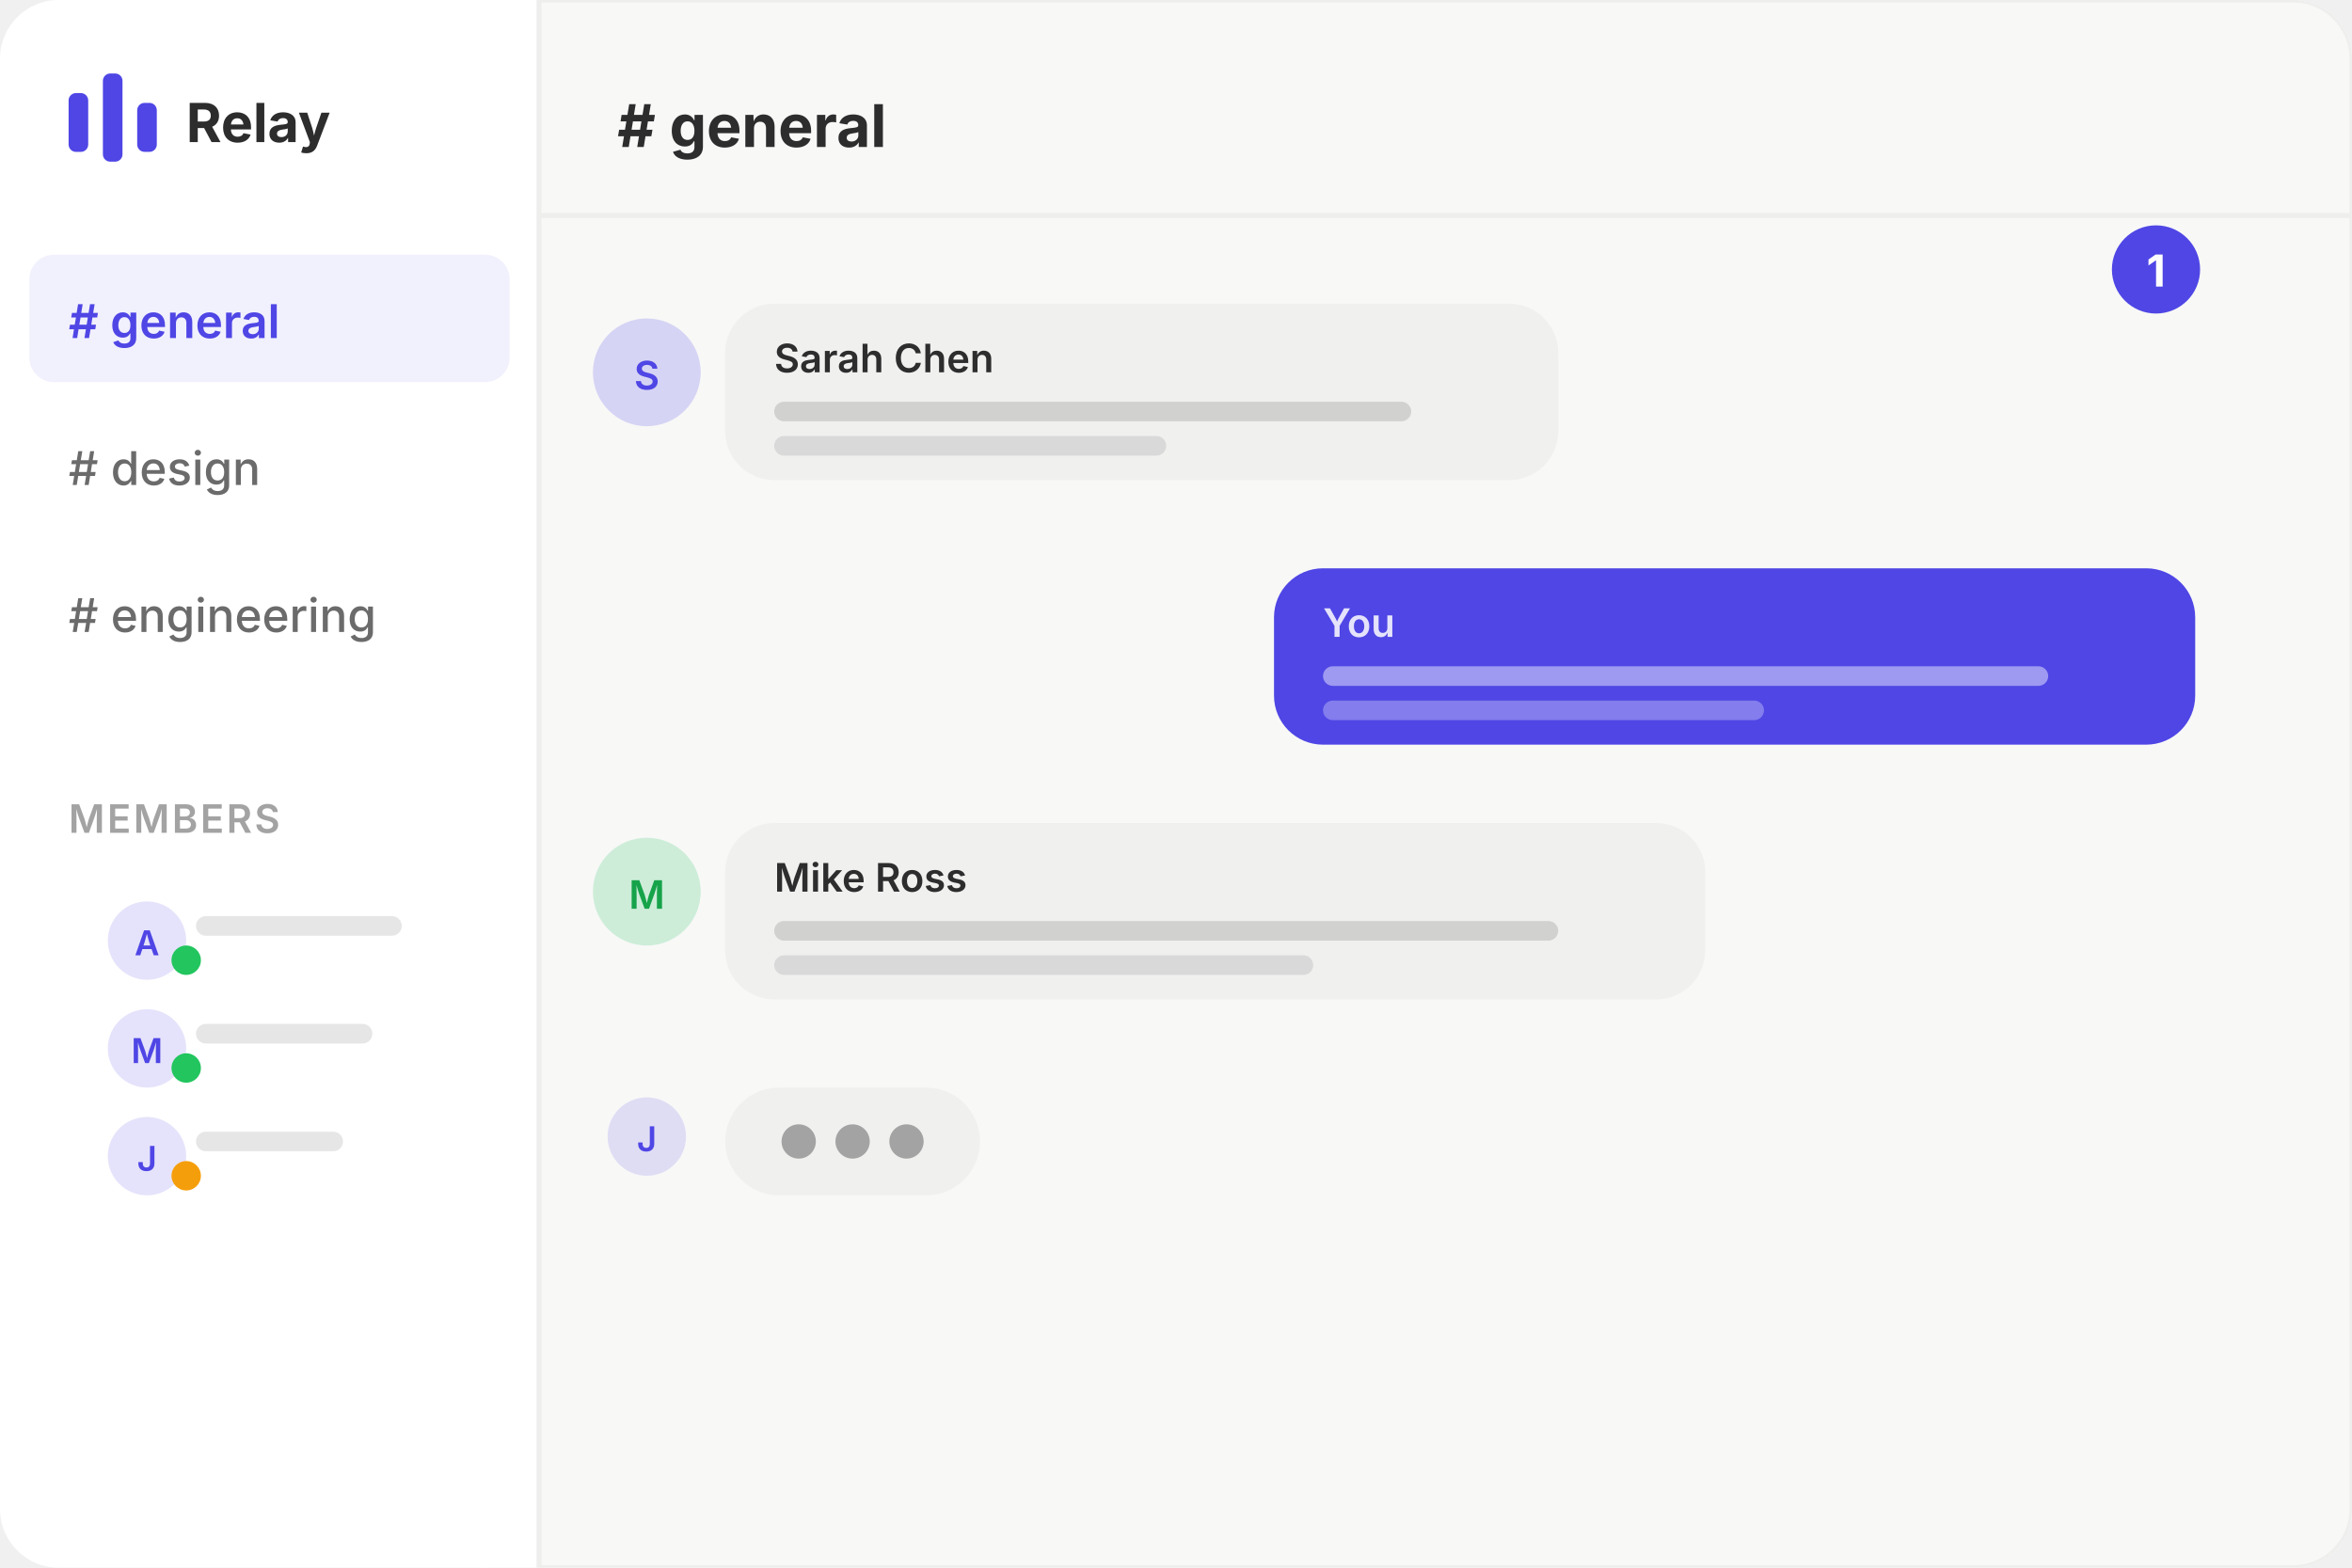
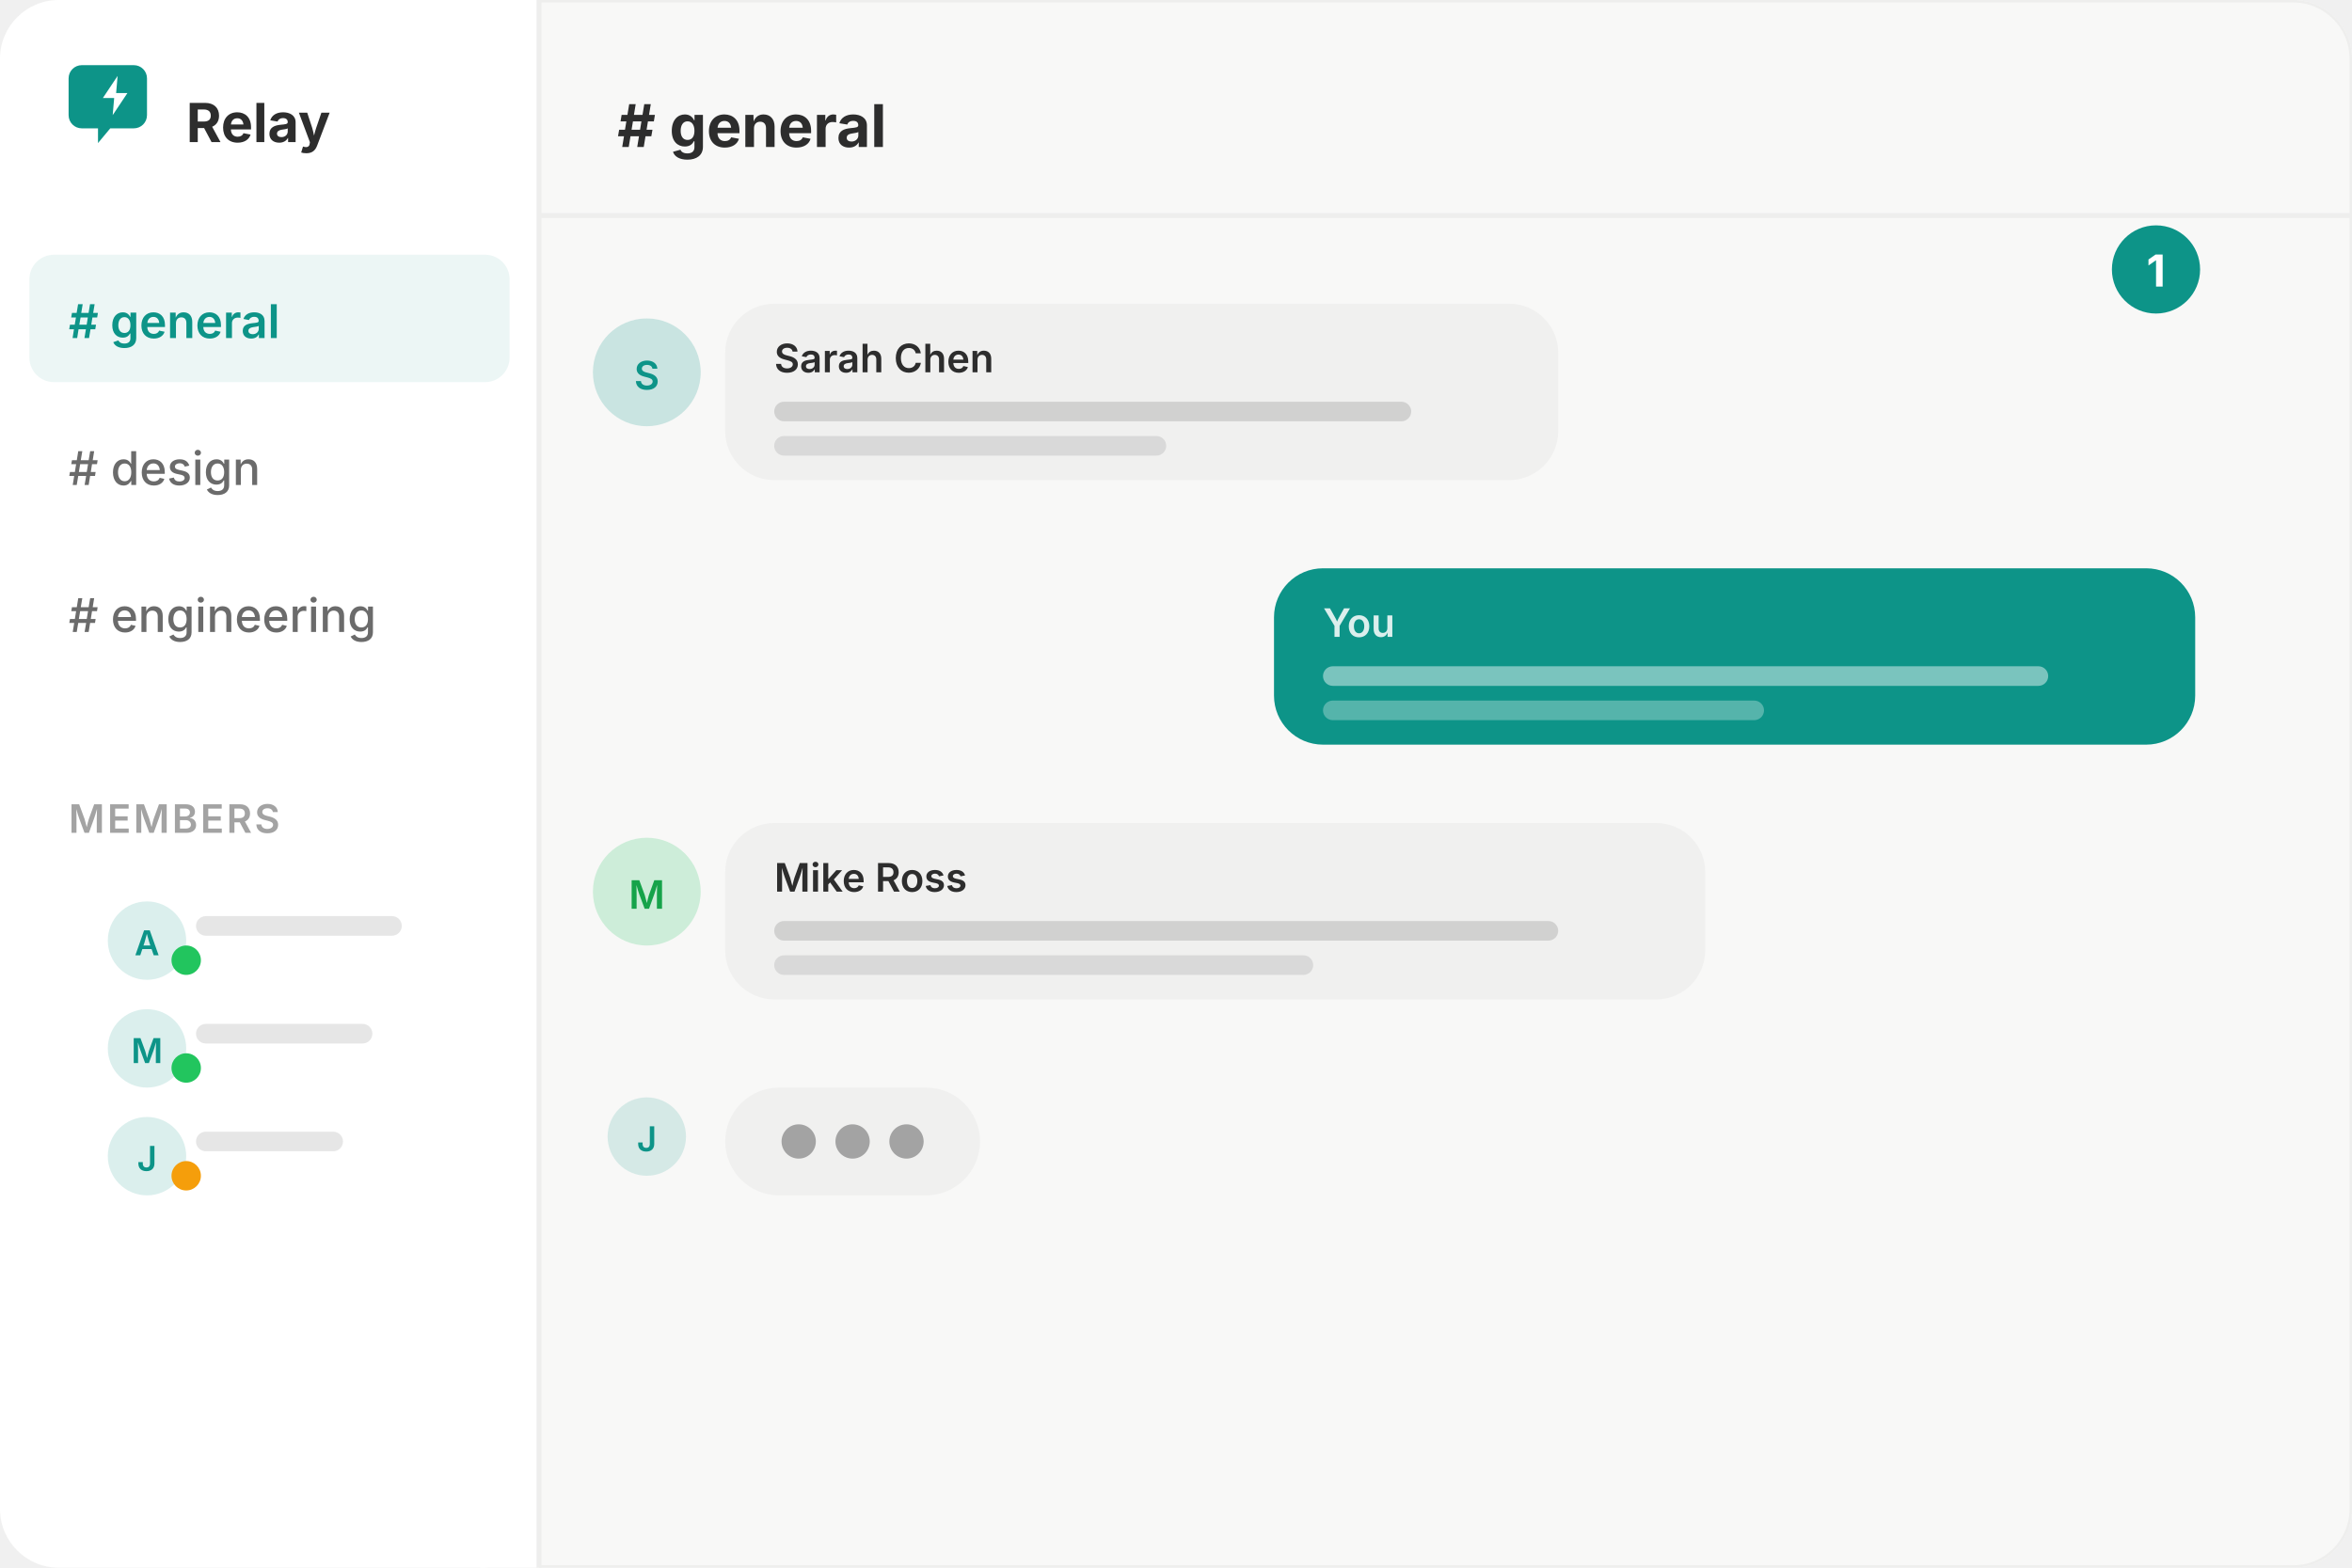
<svg xmlns="http://www.w3.org/2000/svg" viewBox="0 0 480 320" width="480" height="320" id="relay-root">
  <defs>
    <clipPath id="relay-clip">
      <rect width="480" height="320" rx="12" />
    </clipPath>
  </defs>
  <style>
    @media (prefers-reduced-motion: no-preference) {
      #relay-root * {
        -webkit-animation-duration: 4s;
        animation-duration: 4s;
        -webkit-animation-iteration-count: infinite;
        animation-iteration-count: infinite;
        -webkit-animation-timing-function: cubic-bezier(0,0,1,1);
        animation-timing-function: cubic-bezier(0,0,1,1);
      }

      /* ── Message entrance animations ── */
      @-webkit-keyframes relay_msg1_in {
        0% { opacity: 0; -webkit-transform: translateY(8px); transform: translateY(8px); }
        5% { opacity: 1; -webkit-transform: translateY(0); transform: translateY(0); }
        100% { opacity: 1; -webkit-transform: translateY(0); transform: translateY(0); }
      }
      @keyframes relay_msg1_in {
        0% { opacity: 0; transform: translateY(8px); }
        5% { opacity: 1; transform: translateY(0); }
        100% { opacity: 1; transform: translateY(0); }
      }

      @-webkit-keyframes relay_msg2_in {
        0%,10% { opacity: 0; -webkit-transform: translateY(8px); transform: translateY(8px); }
        15% { opacity: 1; -webkit-transform: translateY(0); transform: translateY(0); }
        100% { opacity: 1; -webkit-transform: translateY(0); transform: translateY(0); }
      }
      @keyframes relay_msg2_in {
        0%,10% { opacity: 0; transform: translateY(8px); }
        15% { opacity: 1; transform: translateY(0); }
        100% { opacity: 1; transform: translateY(0); }
      }

      @-webkit-keyframes relay_msg3_in {
        0%,20% { opacity: 0; -webkit-transform: translateY(8px); transform: translateY(8px); }
        25% { opacity: 1; -webkit-transform: translateY(0); transform: translateY(0); }
        100% { opacity: 1; -webkit-transform: translateY(0); transform: translateY(0); }
      }
      @keyframes relay_msg3_in {
        0%,20% { opacity: 0; transform: translateY(8px); }
        25% { opacity: 1; transform: translateY(0); }
        100% { opacity: 1; transform: translateY(0); }
      }

      /* ── Typing indicator ── */
      @-webkit-keyframes relay_typing_in {
        0%,28% { opacity: 0; -webkit-transform: scale(0.8); transform: scale(0.8); }
        33% { opacity: 1; -webkit-transform: scale(1); transform: scale(1); }
        82% { opacity: 1; }
        90%,100% { opacity: 0; }
      }
      @keyframes relay_typing_in {
        0%,28% { opacity: 0; transform: scale(0.8); }
        33% { opacity: 1; transform: scale(1); }
        82% { opacity: 1; }
        90%,100% { opacity: 0; }
      }

      @-webkit-keyframes relay_bounce {
        0%,60%,100% { -webkit-transform: translateY(0); transform: translateY(0); }
        30% { -webkit-transform: translateY(-5px); transform: translateY(-5px); }
      }
      @keyframes relay_bounce {
        0%,60%,100% { transform: translateY(0); }
        30% { transform: translateY(-5px); }
      }

      /* ── Badge pop ── */
      @-webkit-keyframes relay_badge_pop {
        0%,22% { -webkit-transform: translate(440px,55px) scale(0) translate(-440px,-55px); transform: translate(440px,55px) scale(0) translate(-440px,-55px); opacity: 0; }
        27% { -webkit-transform: translate(440px,55px) scale(1.2) translate(-440px,-55px); transform: translate(440px,55px) scale(1.2) translate(-440px,-55px); opacity: 1; }
        30%,78% { -webkit-transform: translate(440px,55px) scale(1) translate(-440px,-55px); transform: translate(440px,55px) scale(1) translate(-440px,-55px); opacity: 1; }
        85%,100% { -webkit-transform: translate(440px,55px) scale(0) translate(-440px,-55px); transform: translate(440px,55px) scale(0) translate(-440px,-55px); opacity: 0; }
      }
      @keyframes relay_badge_pop {
        0%,22% { transform: translate(440px,55px) scale(0) translate(-440px,-55px); opacity: 0; }
        27% { transform: translate(440px,55px) scale(1.2) translate(-440px,-55px); opacity: 1; }
        30%,78% { transform: translate(440px,55px) scale(1) translate(-440px,-55px); opacity: 1; }
        85%,100% { transform: translate(440px,55px) scale(0) translate(-440px,-55px); opacity: 0; }
      }

-       /* ── Presence dot pulse ── */
-       @-webkit-keyframes relay_presence_pulse {
-         0%,100% { -webkit-transform: translate(38px,271px) scale(1) translate(-38px,-271px); transform: translate(38px,271px) scale(1) translate(-38px,-271px); }
-         50% { -webkit-transform: translate(38px,271px) scale(1.3) translate(-38px,-271px); transform: translate(38px,271px) scale(1.3) translate(-38px,-271px); }
-       }
-       @keyframes relay_presence_pulse {
-         0%,100% { transform: translate(38px,271px) scale(1) translate(-38px,-271px); }
-         50% { transform: translate(38px,271px) scale(1.3) translate(-38px,-271px); }
-       }
- 
-       @-webkit-keyframes relay_presence_pulse2 {
-         0%,100% { -webkit-transform: translate(65px,271px) scale(1) translate(-65px,-271px); transform: translate(65px,271px) scale(1) translate(-65px,-271px); }
-         50% { -webkit-transform: translate(65px,271px) scale(1.3) translate(-65px,-271px); transform: translate(65px,271px) scale(1.3) translate(-65px,-271px); }
-       }
-       @keyframes relay_presence_pulse2 {
-         0%,100% { transform: translate(65px,271px) scale(1) translate(-65px,-271px); }
-         50% { transform: translate(65px,271px) scale(1.3) translate(-65px,-271px); }
-       }
- 
-       /* ── Logo bar shimmer ── */
-       @-webkit-keyframes relay_logo_pulse {
-         0%,100% { opacity: 1; }
-         50% { opacity: 0.35; }
-       }
-       @keyframes relay_logo_pulse {
-         0%,100% { opacity: 1; }
-         50% { opacity: 0.35; }
-       }
- 
      /* ── Apply animations ── */
      .relay-msg1 {
        -webkit-animation-name: relay_msg1_in;
        animation-name: relay_msg1_in;
        -webkit-animation-fill-mode: backwards;
        animation-fill-mode: backwards;
      }
      .relay-msg2 {
        -webkit-animation-name: relay_msg2_in;
        animation-name: relay_msg2_in;
        -webkit-animation-fill-mode: backwards;
        animation-fill-mode: backwards;
      }
      .relay-msg3 {
        -webkit-animation-name: relay_msg3_in;
        animation-name: relay_msg3_in;
        -webkit-animation-fill-mode: backwards;
        animation-fill-mode: backwards;
      }
      .relay-typing-pill {
        -webkit-animation-name: relay_typing_in;
        animation-name: relay_typing_in;
        -webkit-animation-fill-mode: backwards;
        animation-fill-mode: backwards;
      }
      .relay-dot {
        -webkit-animation-name: relay_bounce;
        animation-name: relay_bounce;
        -webkit-animation-duration: 1.4s;
        animation-duration: 1.4s;
        -webkit-animation-timing-function: ease-in-out;
        animation-timing-function: ease-in-out;
      }
      .relay-dot-1 { -webkit-animation-delay: 0s; animation-delay: 0s; }
      .relay-dot-2 { -webkit-animation-delay: 0.16s; animation-delay: 0.16s; }
      .relay-dot-3 { -webkit-animation-delay: 0.32s; animation-delay: 0.32s; }
      .relay-badge {
        -webkit-animation-name: relay_badge_pop;
        animation-name: relay_badge_pop;
        -webkit-animation-fill-mode: backwards;
        animation-fill-mode: backwards;
        -webkit-animation-timing-function: cubic-bezier(0.42,0,0.58,1);
        animation-timing-function: cubic-bezier(0.42,0,0.58,1);
      }
-       .relay-presence-1 {
-         -webkit-animation-name: relay_presence_pulse;
-         animation-name: relay_presence_pulse;
-         -webkit-animation-duration: 2s;
-         animation-duration: 2s;
-         -webkit-animation-timing-function: ease-in-out;
-         animation-timing-function: ease-in-out;
-       }
-       .relay-presence-2 {
-         -webkit-animation-name: relay_presence_pulse2;
-         animation-name: relay_presence_pulse2;
-         -webkit-animation-duration: 2s;
-         animation-duration: 2s;
-         -webkit-animation-delay: 0.3s;
-         animation-delay: 0.3s;
-         -webkit-animation-timing-function: ease-in-out;
-         animation-timing-function: ease-in-out;
-       }
-       .relay-logo-bar1 {
-         -webkit-animation-name: relay_logo_pulse;
-         animation-name: relay_logo_pulse;
-         -webkit-animation-duration: 2s;
-         animation-duration: 2s;
-         -webkit-animation-delay: 0s;
-         animation-delay: 0s;
-       }
-       .relay-logo-bar2 {
-         -webkit-animation-name: relay_logo_pulse;
-         animation-name: relay_logo_pulse;
-         -webkit-animation-duration: 2s;
-         animation-duration: 2s;
-         -webkit-animation-delay: 0.15s;
-         animation-delay: 0.15s;
-       }
-       .relay-logo-bar3 {
-         -webkit-animation-name: relay_logo_pulse;
-         animation-name: relay_logo_pulse;
-         -webkit-animation-duration: 2s;
-         animation-duration: 2s;
-         -webkit-animation-delay: 0.3s;
-         animation-delay: 0.3s;
-       }
    }
  </style>
  <g clip-path="url(#relay-clip)">
    <rect width="480" height="320" rx="12" fill="#F8F8F7" stroke="#EEEEED" stroke-width="1" />
    <g id="relay-sidebar">
      <rect x="0" y="0" width="110" height="320" rx="12" fill="#FFFFFF" />
      <rect x="98" y="0" width="12" height="320" fill="#FFFFFF" />
-       <rect class="relay-logo-bar1" x="14" y="19" width="4" height="12" rx="1.5" fill="#4F46E5" />
-       <rect class="relay-logo-bar2" x="21" y="15" width="4" height="18" rx="1.5" fill="#4F46E5" />
-       <rect class="relay-logo-bar3" x="28" y="21" width="4" height="10" rx="1.5" fill="#4F46E5" />
+       <path d="M14 16c0-1.5 1.2-2.7 2.7-2.7h10.6c1.5 0 2.7 1.2 2.7 2.7v7.5c0 1.5-1.2 2.7-2.7 2.7h-4.8l-2.5 3v-3h-3.3c-1.5 0-2.7-1.2-2.7-2.7V16z" fill="#0D9488" />
+       <path d="M24 15.5l-3 4.5h2.3l-.3 3.5 3-4.5h-2.3l.3-3.5z" fill="#FFFFFF" />
      <text x="38" y="29" font-family="system-ui,-apple-system,sans-serif" font-size="11" font-weight="700" fill="#2D2D2D">Relay</text>
-       <rect x="6" y="52" width="98" height="26" rx="5" fill="rgba(79,70,229,0.08)" />
-       <text x="14" y="69" font-family="system-ui,-apple-system,sans-serif" font-size="9.5" font-weight="600" fill="#4F46E5"># general</text>
+       <rect x="6" y="52" width="98" height="26" rx="5" fill="rgba(13,148,136,0.08)" />
+       <text x="14" y="69" font-family="system-ui,-apple-system,sans-serif" font-size="9.5" font-weight="600" fill="#0D9488"># general</text>
      <rect x="6" y="82" width="98" height="26" rx="5" fill="transparent" />
      <text x="14" y="99" font-family="system-ui,-apple-system,sans-serif" font-size="9.5" font-weight="500" fill="#6B6B6B"># design</text>
      <rect x="6" y="112" width="98" height="26" rx="5" fill="transparent" />
      <text x="14" y="129" font-family="system-ui,-apple-system,sans-serif" font-size="9.5" font-weight="500" fill="#6B6B6B"># engineering</text>
      <text x="14" y="170" font-family="system-ui,-apple-system,sans-serif" font-size="8" font-weight="600" fill="#A3A3A3" letter-spacing="0.5">MEMBERS</text>
-       <circle cx="30" cy="192" r="8" fill="#4F46E5" opacity="0.15" />
-       <text x="30" y="195" font-family="system-ui,-apple-system,sans-serif" font-size="7" font-weight="600" fill="#4F46E5" text-anchor="middle">A</text>
+       <circle cx="30" cy="192" r="8" fill="#0D9488" opacity="0.15" />
+       <text x="30" y="195" font-family="system-ui,-apple-system,sans-serif" font-size="7" font-weight="600" fill="#0D9488" text-anchor="middle">A</text>
      <rect x="40" y="187" width="42" height="4" rx="2" fill="#2D2D2D" opacity="0.12" />
-       <circle class="relay-presence-1" cx="38" cy="196" r="3" fill="#22C55E" />
-       <circle cx="30" cy="214" r="8" fill="#4F46E5" opacity="0.15" />
-       <text x="30" y="217" font-family="system-ui,-apple-system,sans-serif" font-size="7" font-weight="600" fill="#4F46E5" text-anchor="middle">M</text>
+       <circle cx="38" cy="196" r="3" fill="#22C55E" />
+       <circle cx="30" cy="214" r="8" fill="#0D9488" opacity="0.15" />
+       <text x="30" y="217" font-family="system-ui,-apple-system,sans-serif" font-size="7" font-weight="600" fill="#0D9488" text-anchor="middle">M</text>
      <rect x="40" y="209" width="36" height="4" rx="2" fill="#2D2D2D" opacity="0.12" />
      <circle cx="38" cy="218" r="3" fill="#22C55E" />
-       <circle cx="30" cy="236" r="8" fill="#4F46E5" opacity="0.15" />
-       <text x="30" y="239" font-family="system-ui,-apple-system,sans-serif" font-size="7" font-weight="600" fill="#4F46E5" text-anchor="middle">J</text>
+       <circle cx="30" cy="236" r="8" fill="#0D9488" opacity="0.15" />
+       <text x="30" y="239" font-family="system-ui,-apple-system,sans-serif" font-size="7" font-weight="600" fill="#0D9488" text-anchor="middle">J</text>
      <rect x="40" y="231" width="30" height="4" rx="2" fill="#2D2D2D" opacity="0.12" />
      <circle cx="38" cy="240" r="3" fill="#F59E0B" />
    </g>
    <line x1="110" y1="0" x2="110" y2="320" stroke="#EEEEED" stroke-width="1" />
    <g id="relay-messages">
      <text x="126" y="30" font-family="system-ui,-apple-system,sans-serif" font-size="12" font-weight="700" fill="#2D2D2D"># general</text>
      <line x1="110" y1="44" x2="480" y2="44" stroke="#EEEEED" stroke-width="1" />
      <g class="relay-msg1">
-         <circle cx="132" cy="76" r="11" fill="#4F46E5" opacity="0.2" />
-         <text x="132" y="79.5" font-family="system-ui,-apple-system,sans-serif" font-size="8" font-weight="600" fill="#4F46E5" text-anchor="middle">S</text>
+         <circle cx="132" cy="76" r="11" fill="#0D9488" opacity="0.2" />
+         <text x="132" y="79.5" font-family="system-ui,-apple-system,sans-serif" font-size="8" font-weight="600" fill="#0D9488" text-anchor="middle">S</text>
        <rect x="148" y="62" width="170" height="36" rx="10" fill="#F0F0EF" />
        <text x="158" y="76" font-family="system-ui,-apple-system,sans-serif" font-size="8" font-weight="600" fill="#2D2D2D">Sarah Chen</text>
        <rect x="158" y="82" width="130" height="4" rx="2" fill="#A3A3A3" opacity="0.4" />
        <rect x="158" y="89" width="80" height="4" rx="2" fill="#A3A3A3" opacity="0.3" />
      </g>
      <g class="relay-msg2">
-         <rect x="260" y="116" width="188" height="36" rx="10" fill="#4F46E5" />
+         <rect x="260" y="116" width="188" height="36" rx="10" fill="#0D9488" />
        <text x="270" y="130" font-family="system-ui,-apple-system,sans-serif" font-size="8" font-weight="600" fill="#FFFFFF" opacity="0.85">You</text>
        <rect x="270" y="136" width="148" height="4" rx="2" fill="#FFFFFF" opacity="0.45" />
        <rect x="270" y="143" width="90" height="4" rx="2" fill="#FFFFFF" opacity="0.3" />
      </g>
      <g class="relay-msg3">
        <circle cx="132" cy="182" r="11" fill="#22C55E" opacity="0.2" />
        <text x="132" y="185.5" font-family="system-ui,-apple-system,sans-serif" font-size="8" font-weight="600" fill="#16A34A" text-anchor="middle">M</text>
        <rect x="148" y="168" width="200" height="36" rx="10" fill="#F0F0EF" />
        <text x="158" y="182" font-family="system-ui,-apple-system,sans-serif" font-size="8" font-weight="600" fill="#2D2D2D">Mike Ross</text>
        <rect x="158" y="188" width="160" height="4" rx="2" fill="#A3A3A3" opacity="0.4" />
        <rect x="158" y="195" width="110" height="4" rx="2" fill="#A3A3A3" opacity="0.3" />
      </g>
      <g class="relay-typing-pill">
-         <circle cx="132" cy="232" r="8" fill="#4F46E5" opacity="0.15" />
-         <text x="132" y="235" font-family="system-ui,-apple-system,sans-serif" font-size="7" font-weight="600" fill="#4F46E5" text-anchor="middle">J</text>
+         <circle cx="132" cy="232" r="8" fill="#0D9488" opacity="0.15" />
+         <text x="132" y="235" font-family="system-ui,-apple-system,sans-serif" font-size="7" font-weight="600" fill="#0D9488" text-anchor="middle">J</text>
        <rect x="148" y="222" width="52" height="22" rx="11" fill="#F0F0EF" />
        <circle class="relay-dot relay-dot-1" cx="163" cy="233" r="3.5" fill="#A3A3A3" />
        <circle class="relay-dot relay-dot-2" cx="174" cy="233" r="3.5" fill="#A3A3A3" />
        <circle class="relay-dot relay-dot-3" cx="185" cy="233" r="3.5" fill="#A3A3A3" />
      </g>
      <g class="relay-badge">
-         <circle cx="440" cy="55" r="9" fill="#4F46E5" />
+         <circle cx="440" cy="55" r="9" fill="#0D9488" />
        <text x="440" y="58.5" font-family="system-ui,-apple-system,sans-serif" font-size="9" font-weight="700" fill="#FFFFFF" text-anchor="middle">1</text>
      </g>
    </g>
  </g>
</svg>
